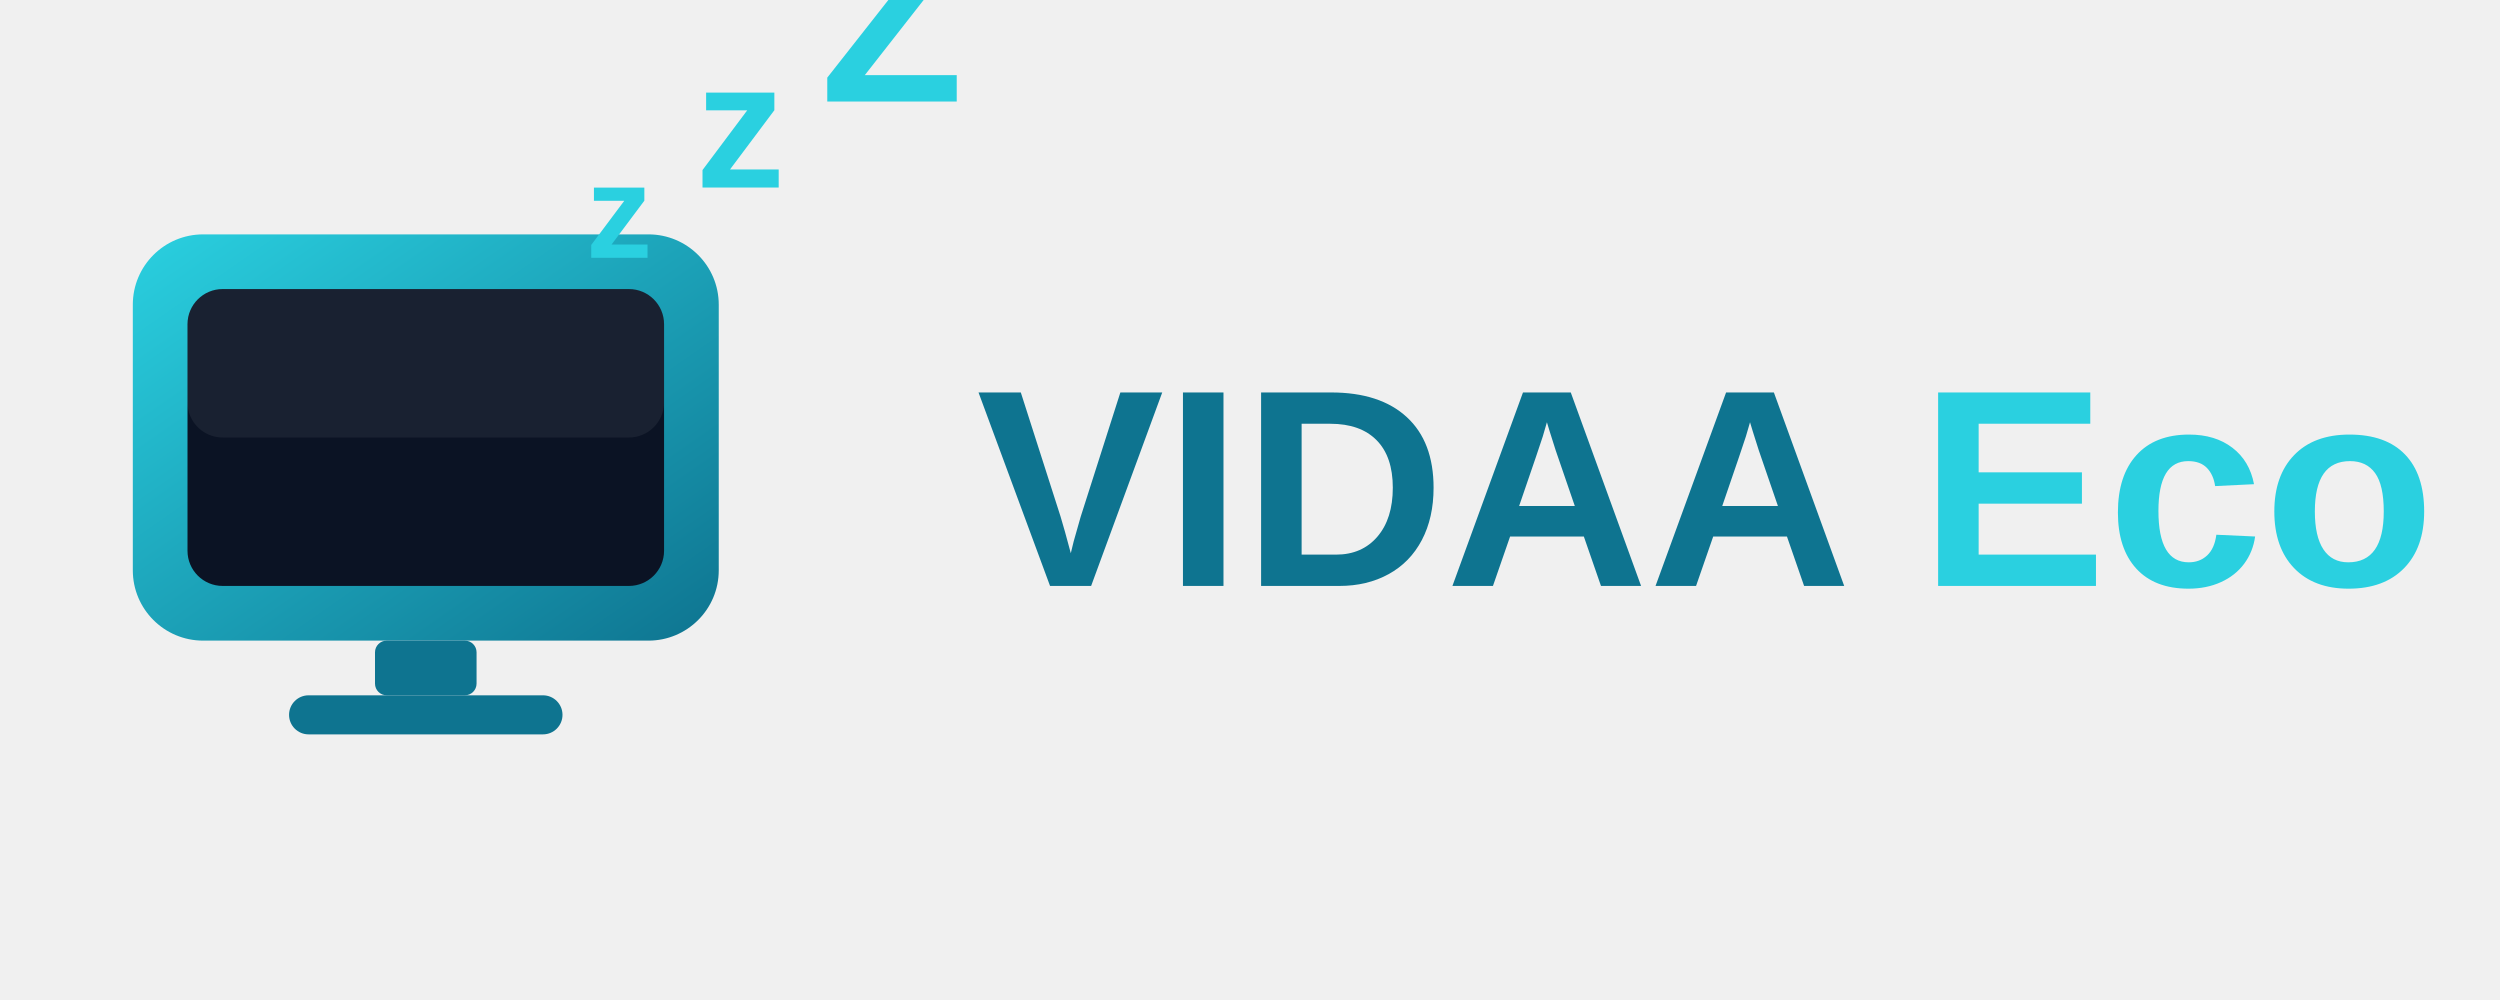
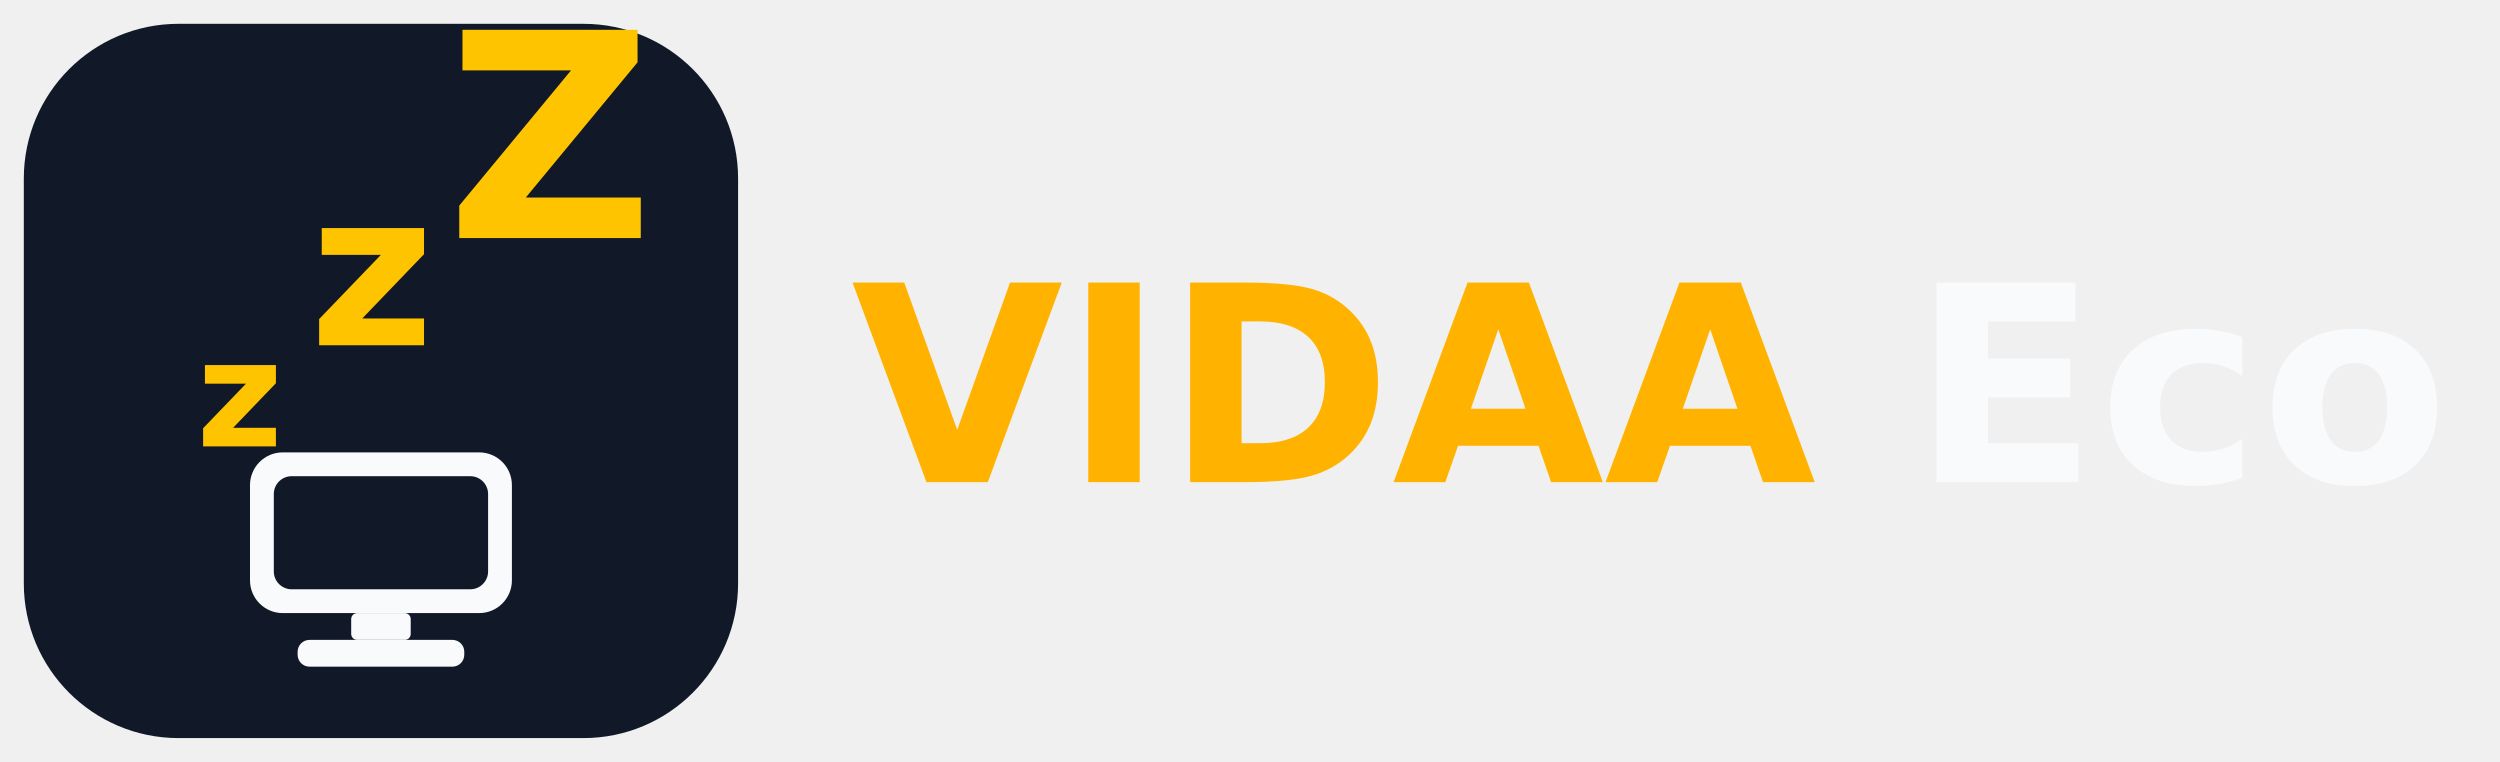
- <svg xmlns="http://www.w3.org/2000/svg" viewBox="0 0 640 256">
-   <defs>
-     <linearGradient id="tv2" x1="0" y1="0" x2="1" y2="1">
-       <stop offset="0" stop-color="#2ad0e0" />
-       <stop offset="1" stop-color="#0e7490" />
-     </linearGradient>
-   </defs>
-   <rect x="34" y="60" width="150" height="104" rx="18" fill="url(#tv2)" />
-   <rect x="48" y="74" width="122" height="76" rx="9" fill="#0b1324" />
-   <rect x="48" y="74" width="122" height="38" rx="9" fill="#ffffff" opacity="0.06" />
-   <rect x="96" y="164" width="26" height="14" rx="3" fill="#0e7490" />
-   <rect x="74" y="178" width="70" height="10" rx="5" fill="#0e7490" />
-   <g fill="#2ad0e0" font-family="Arial, Helvetica, sans-serif" font-weight="700">
-     <text x="150" y="66" font-size="34">z</text>
-     <text x="178" y="48" font-size="46">z</text>
-     <text x="210" y="26" font-size="60">Z</text>
+ <svg xmlns="http://www.w3.org/2000/svg" viewBox="0 0 840 256">
+   <rect x="8" y="8" width="240" height="240" rx="52" fill="#111827" />
+   <rect x="84" y="152" width="88" height="54" rx="11" fill="#F8FAFC" />
+   <rect x="92" y="160" width="72" height="38" rx="6" fill="#111827" />
+   <rect x="118" y="206" width="20" height="9" rx="2" fill="#F8FAFC" />
+   <rect x="100" y="215" width="56" height="9" rx="4" fill="#F8FAFC" />
+   <g fill="#FFC400" font-family="DejaVu Sans, Arial, sans-serif" font-weight="800">
+     <text x="66" y="150" font-size="50">z</text>
+     <text x="104" y="116" font-size="72">z</text>
+     <text x="150" y="80" font-size="96">Z</text>
  </g>
-   <text x="250" y="150" font-family="Arial, Helvetica, sans-serif" font-weight="800" font-size="72" fill="#0e7490">VIDAA <tspan fill="#2ad0e0">Eco</tspan>
+   <text x="286" y="162" font-family="DejaVu Sans, Arial, sans-serif" font-weight="800" font-size="92" fill="#FFB300">VIDAA <tspan fill="#F8FAFC">Eco</tspan>
  </text>
</svg>
